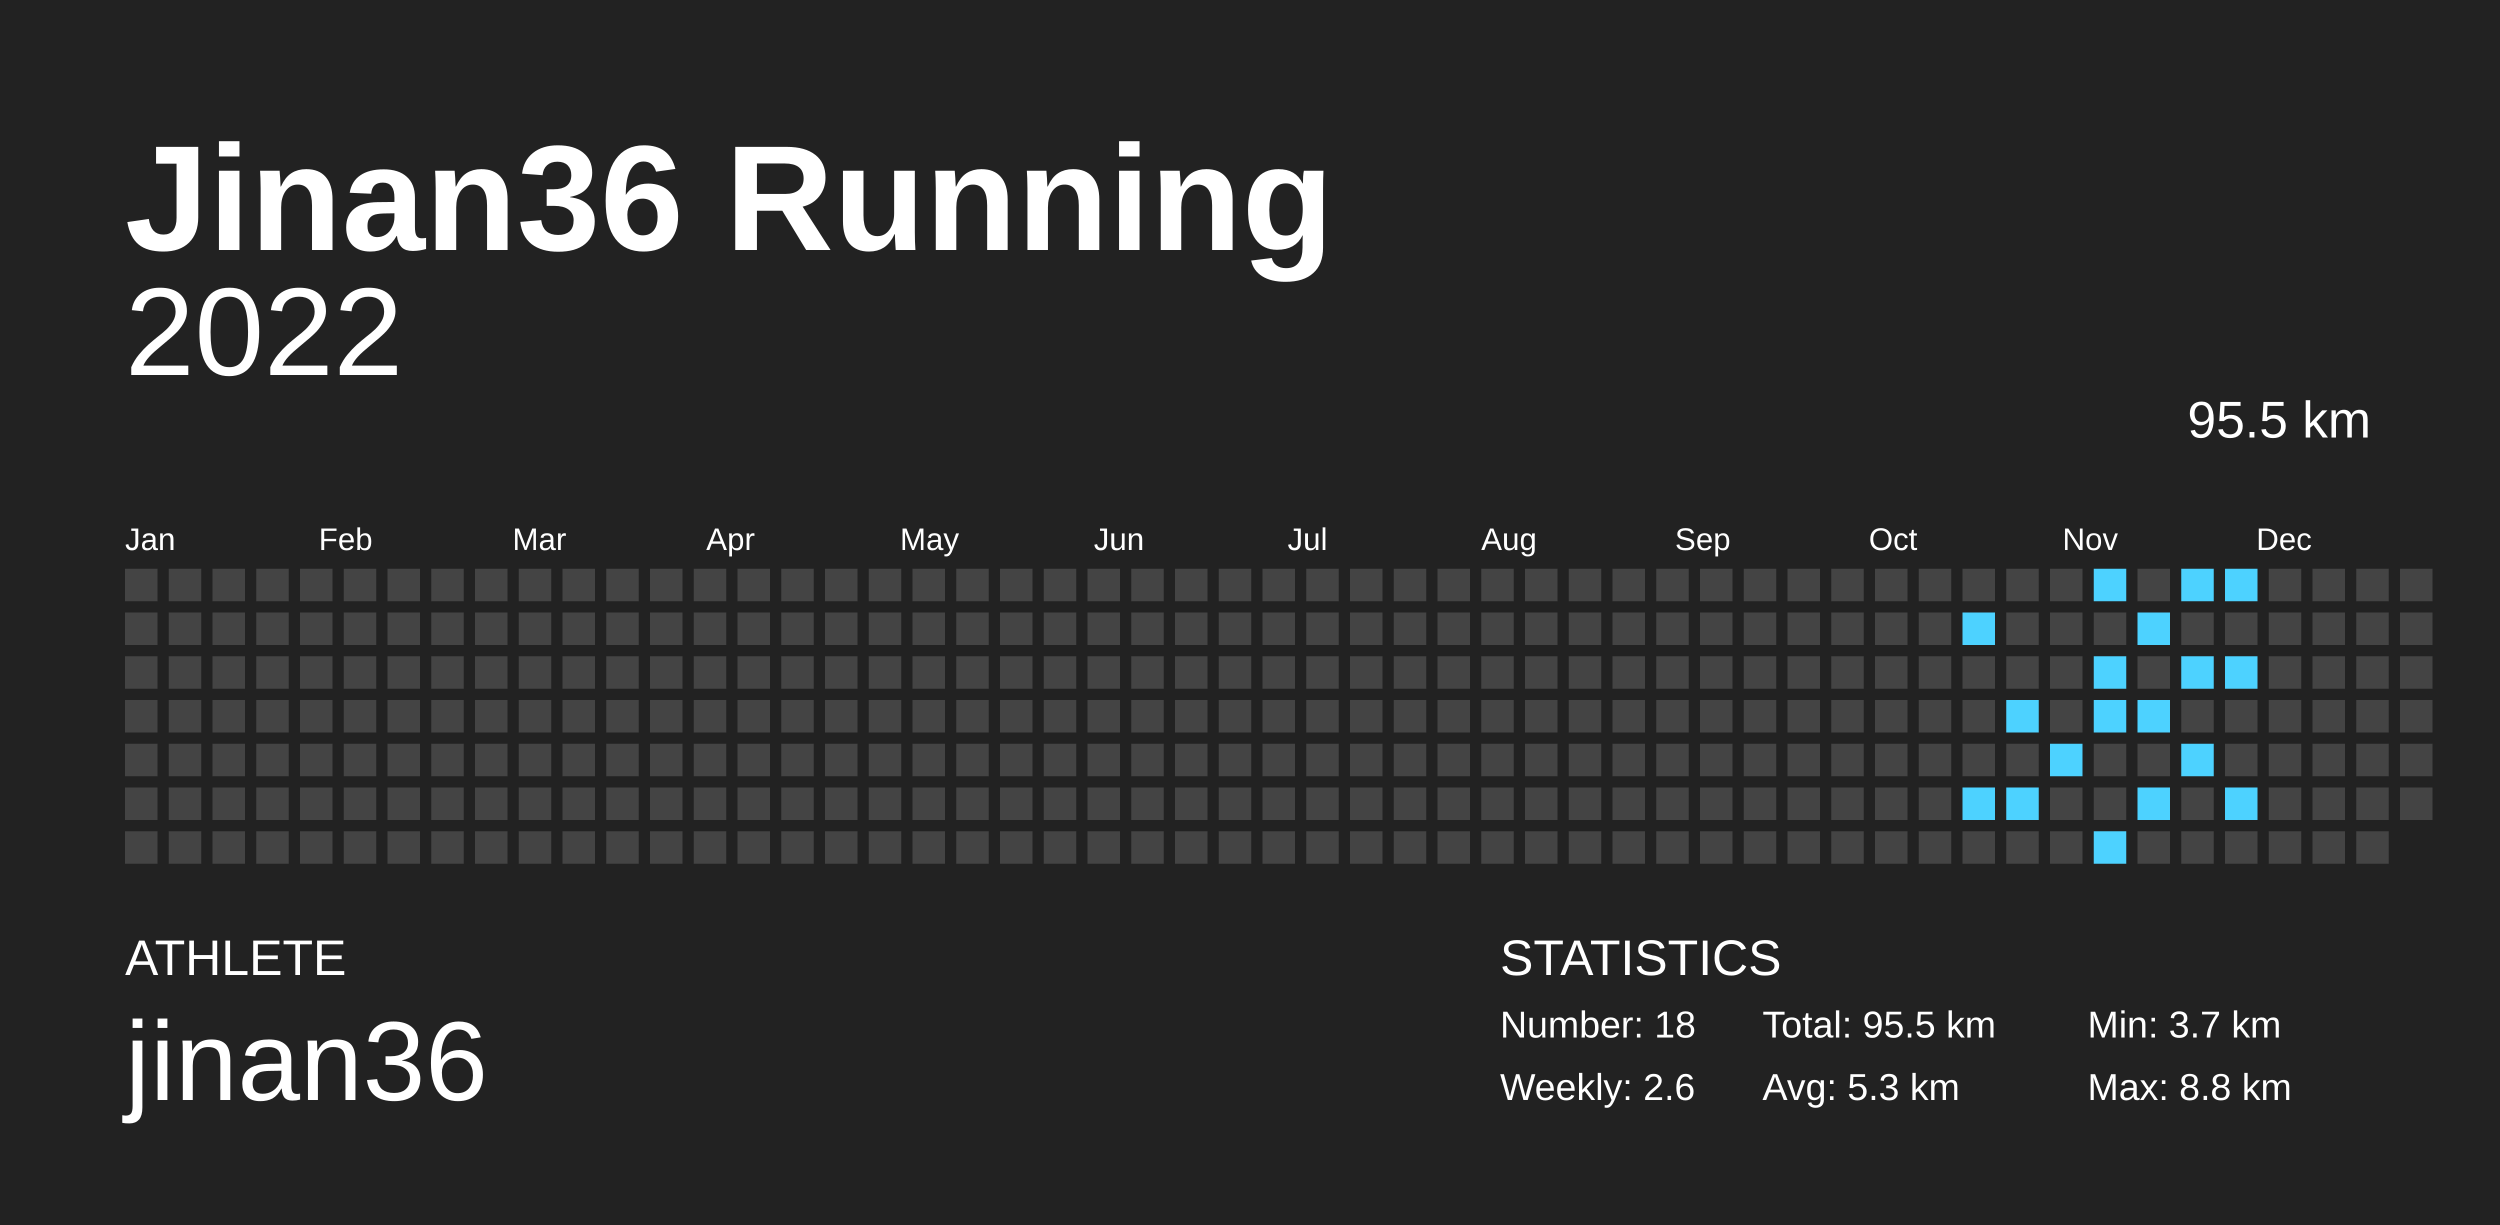
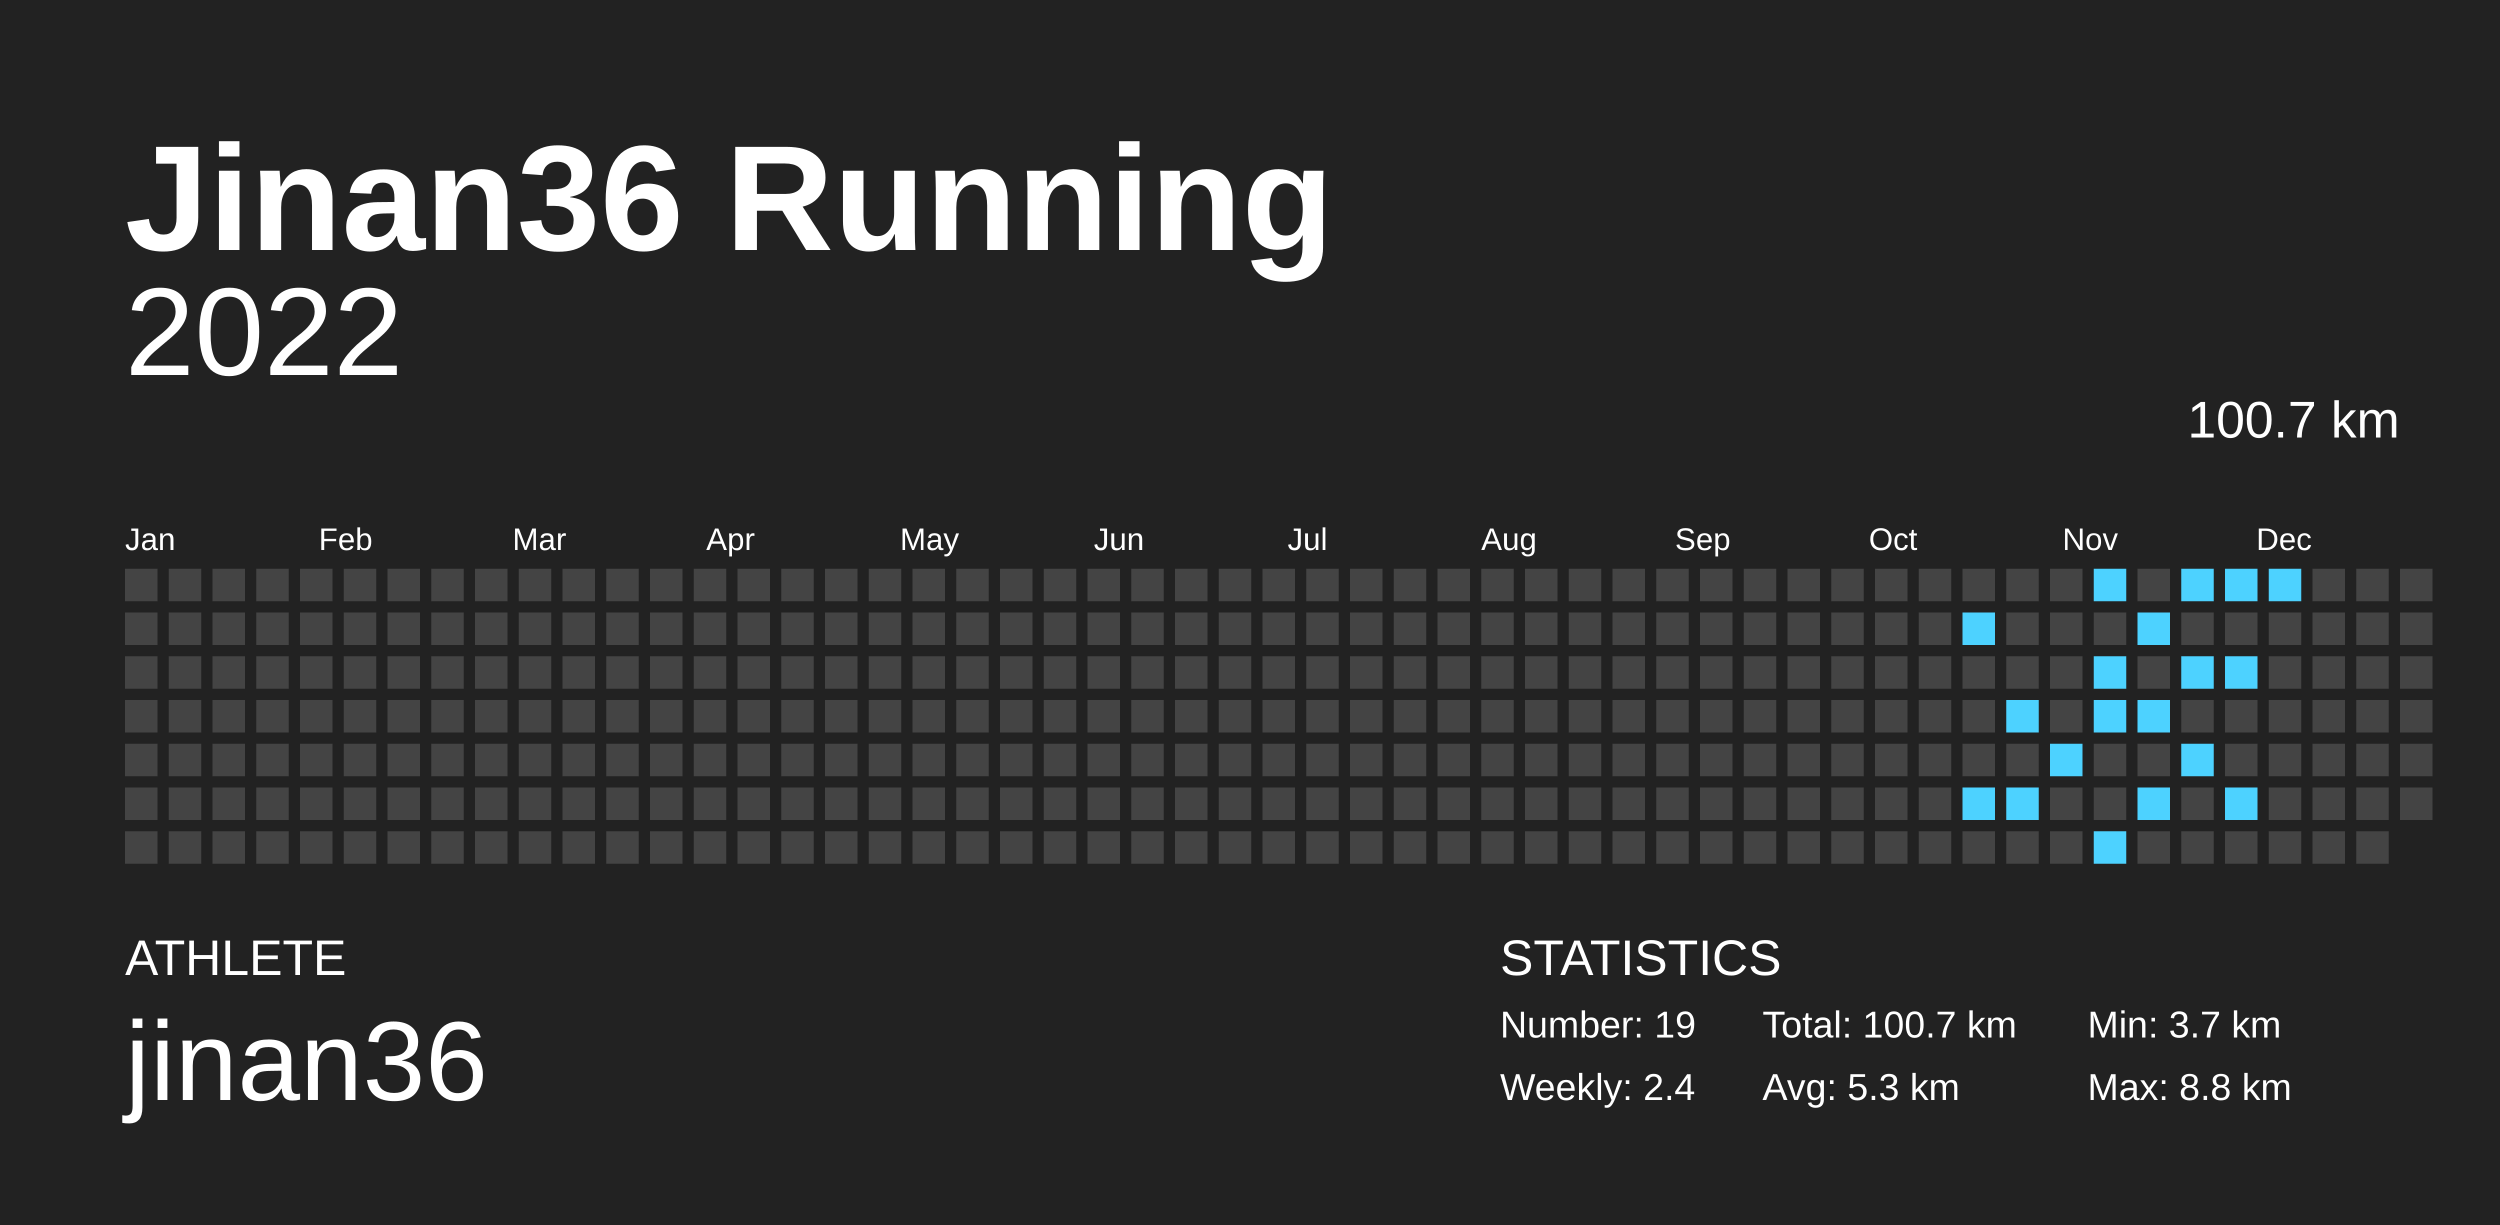
<svg xmlns="http://www.w3.org/2000/svg" baseProfile="full" height="98mm" version="1.1" viewBox="0,0,200,98" width="200mm">
  <defs />
  <rect fill="#222222" height="98" width="200" x="0" y="0" />
  <text fill="#FFFFFF" style="font-size:12px; font-family:Arial; font-weight:bold;" x="10" y="20">Jinan36 Running</text>
  <text fill="#FFFFFF" style="font-size:4px; font-family:Arial" x="10" y="78">ATHLETE</text>
  <text fill="#FFFFFF" style="font-size:9px; font-family:Arial" x="10" y="88">jinan36</text>
  <text fill="#FFFFFF" style="font-size:4px; font-family:Arial" x="120" y="78">STATISTICS</text>
-   <text fill="#FFFFFF" style="font-size:3px; font-family:Arial" x="120" y="83">Number: 18</text>
-   <text fill="#FFFFFF" style="font-size:3px; font-family:Arial" x="120" y="88">Weekly: 2.6</text>
-   <text fill="#FFFFFF" style="font-size:3px; font-family:Arial" x="141" y="83">Total: 95.5 km</text>
+   <text fill="#FFFFFF" style="font-size:3px; font-family:Arial" x="120" y="83">Number: 19</text>
+   <text fill="#FFFFFF" style="font-size:3px; font-family:Arial" x="120" y="88">Weekly: 2.4</text>
+   <text fill="#FFFFFF" style="font-size:3px; font-family:Arial" x="141" y="83">Total: 100.7 km</text>
  <text fill="#FFFFFF" style="font-size:3px; font-family:Arial" x="141" y="88">Avg: 5.3 km</text>
  <text fill="#FFFFFF" style="font-size:3px; font-family:Arial" x="167" y="83">Min: 3.7 km</text>
  <text fill="#FFFFFF" style="font-size:3px; font-family:Arial" x="167" y="88">Max: 8.8 km</text>
  <text alignment-baseline="hanging" fill="#FFFFFF" style="font-size:10.0px; font-family:Arial;" x="10" y="30">2022</text>
-   <text alignment-baseline="hanging" fill="#FFFFFF" style="font-size:4.125px; font-family:Arial;" x="175" y="35">95.5 km</text>
+   <text alignment-baseline="hanging" fill="#FFFFFF" style="font-size:4.125px; font-family:Arial;" x="175" y="35">100.7 km</text>
  <text fill="#FFFFFF" style="font-size:2.5px; font-family:Arial" x="10.0" y="44">Jan</text>
  <text fill="#FFFFFF" style="font-size:2.5px; font-family:Arial" x="25.5" y="44">Feb</text>
  <text fill="#FFFFFF" style="font-size:2.5px; font-family:Arial" x="41.0" y="44">Mar</text>
  <text fill="#FFFFFF" style="font-size:2.5px; font-family:Arial" x="56.5" y="44">Apr</text>
  <text fill="#FFFFFF" style="font-size:2.5px; font-family:Arial" x="72.0" y="44">May</text>
  <text fill="#FFFFFF" style="font-size:2.5px; font-family:Arial" x="87.5" y="44">Jun</text>
  <text fill="#FFFFFF" style="font-size:2.5px; font-family:Arial" x="103.0" y="44">Jul</text>
  <text fill="#FFFFFF" style="font-size:2.5px; font-family:Arial" x="118.5" y="44">Aug</text>
  <text fill="#FFFFFF" style="font-size:2.5px; font-family:Arial" x="134.0" y="44">Sep</text>
  <text fill="#FFFFFF" style="font-size:2.5px; font-family:Arial" x="149.5" y="44">Oct</text>
  <text fill="#FFFFFF" style="font-size:2.5px; font-family:Arial" x="165.0" y="44">Nov</text>
  <text fill="#FFFFFF" style="font-size:2.5px; font-family:Arial" x="180.5" y="44">Dec</text>
  <rect fill="#444444" height="2.6" width="2.6" x="10.0" y="45.5" />
  <rect fill="#444444" height="2.6" width="2.6" x="10.0" y="49.0" />
  <rect fill="#444444" height="2.6" width="2.6" x="10.0" y="52.5" />
  <rect fill="#444444" height="2.6" width="2.6" x="10.0" y="56.0" />
  <rect fill="#444444" height="2.6" width="2.6" x="10.0" y="59.5" />
  <rect fill="#444444" height="2.6" width="2.6" x="10.0" y="63.0" />
  <rect fill="#444444" height="2.6" width="2.6" x="10.0" y="66.5" />
  <rect fill="#444444" height="2.6" width="2.6" x="13.5" y="45.5" />
  <rect fill="#444444" height="2.6" width="2.6" x="13.5" y="49.0" />
  <rect fill="#444444" height="2.6" width="2.6" x="13.5" y="52.5" />
  <rect fill="#444444" height="2.6" width="2.6" x="13.5" y="56.0" />
  <rect fill="#444444" height="2.6" width="2.6" x="13.5" y="59.5" />
  <rect fill="#444444" height="2.6" width="2.6" x="13.5" y="63.0" />
  <rect fill="#444444" height="2.6" width="2.6" x="13.5" y="66.5" />
  <rect fill="#444444" height="2.6" width="2.6" x="17.0" y="45.5" />
  <rect fill="#444444" height="2.6" width="2.6" x="17.0" y="49.0" />
  <rect fill="#444444" height="2.6" width="2.6" x="17.0" y="52.5" />
  <rect fill="#444444" height="2.6" width="2.6" x="17.0" y="56.0" />
  <rect fill="#444444" height="2.6" width="2.6" x="17.0" y="59.5" />
  <rect fill="#444444" height="2.6" width="2.6" x="17.0" y="63.0" />
  <rect fill="#444444" height="2.6" width="2.6" x="17.0" y="66.5" />
  <rect fill="#444444" height="2.6" width="2.6" x="20.5" y="45.5" />
  <rect fill="#444444" height="2.6" width="2.6" x="20.5" y="49.0" />
  <rect fill="#444444" height="2.6" width="2.6" x="20.5" y="52.5" />
  <rect fill="#444444" height="2.6" width="2.6" x="20.5" y="56.0" />
  <rect fill="#444444" height="2.6" width="2.6" x="20.5" y="59.5" />
  <rect fill="#444444" height="2.6" width="2.6" x="20.5" y="63.0" />
  <rect fill="#444444" height="2.6" width="2.6" x="20.5" y="66.5" />
  <rect fill="#444444" height="2.6" width="2.6" x="24.0" y="45.5" />
  <rect fill="#444444" height="2.6" width="2.6" x="24.0" y="49.0" />
  <rect fill="#444444" height="2.6" width="2.6" x="24.0" y="52.5" />
  <rect fill="#444444" height="2.6" width="2.6" x="24.0" y="56.0" />
  <rect fill="#444444" height="2.6" width="2.6" x="24.0" y="59.5" />
  <rect fill="#444444" height="2.6" width="2.6" x="24.0" y="63.0" />
  <rect fill="#444444" height="2.6" width="2.6" x="24.0" y="66.5" />
  <rect fill="#444444" height="2.6" width="2.6" x="27.5" y="45.5" />
  <rect fill="#444444" height="2.6" width="2.6" x="27.5" y="49.0" />
  <rect fill="#444444" height="2.6" width="2.6" x="27.5" y="52.5" />
  <rect fill="#444444" height="2.6" width="2.6" x="27.5" y="56.0" />
  <rect fill="#444444" height="2.6" width="2.6" x="27.5" y="59.5" />
  <rect fill="#444444" height="2.6" width="2.6" x="27.5" y="63.0" />
  <rect fill="#444444" height="2.6" width="2.6" x="27.5" y="66.5" />
  <rect fill="#444444" height="2.6" width="2.6" x="31.0" y="45.5" />
  <rect fill="#444444" height="2.6" width="2.6" x="31.0" y="49.0" />
  <rect fill="#444444" height="2.6" width="2.6" x="31.0" y="52.5" />
  <rect fill="#444444" height="2.6" width="2.6" x="31.0" y="56.0" />
  <rect fill="#444444" height="2.6" width="2.6" x="31.0" y="59.5" />
  <rect fill="#444444" height="2.6" width="2.6" x="31.0" y="63.0" />
  <rect fill="#444444" height="2.6" width="2.6" x="31.0" y="66.5" />
  <rect fill="#444444" height="2.6" width="2.6" x="34.5" y="45.5" />
  <rect fill="#444444" height="2.6" width="2.6" x="34.5" y="49.0" />
  <rect fill="#444444" height="2.6" width="2.6" x="34.5" y="52.5" />
  <rect fill="#444444" height="2.6" width="2.6" x="34.5" y="56.0" />
  <rect fill="#444444" height="2.6" width="2.6" x="34.5" y="59.5" />
  <rect fill="#444444" height="2.6" width="2.6" x="34.5" y="63.0" />
  <rect fill="#444444" height="2.6" width="2.6" x="34.5" y="66.5" />
  <rect fill="#444444" height="2.6" width="2.6" x="38.0" y="45.5" />
  <rect fill="#444444" height="2.6" width="2.6" x="38.0" y="49.0" />
  <rect fill="#444444" height="2.6" width="2.6" x="38.0" y="52.5" />
  <rect fill="#444444" height="2.6" width="2.6" x="38.0" y="56.0" />
  <rect fill="#444444" height="2.6" width="2.6" x="38.0" y="59.5" />
  <rect fill="#444444" height="2.6" width="2.6" x="38.0" y="63.0" />
  <rect fill="#444444" height="2.6" width="2.6" x="38.0" y="66.5" />
  <rect fill="#444444" height="2.6" width="2.6" x="41.5" y="45.5" />
  <rect fill="#444444" height="2.6" width="2.6" x="41.5" y="49.0" />
  <rect fill="#444444" height="2.6" width="2.6" x="41.5" y="52.5" />
  <rect fill="#444444" height="2.6" width="2.6" x="41.5" y="56.0" />
  <rect fill="#444444" height="2.6" width="2.6" x="41.5" y="59.5" />
  <rect fill="#444444" height="2.6" width="2.6" x="41.5" y="63.0" />
  <rect fill="#444444" height="2.6" width="2.6" x="41.5" y="66.5" />
  <rect fill="#444444" height="2.6" width="2.6" x="45.0" y="45.5" />
  <rect fill="#444444" height="2.6" width="2.6" x="45.0" y="49.0" />
  <rect fill="#444444" height="2.6" width="2.6" x="45.0" y="52.5" />
  <rect fill="#444444" height="2.6" width="2.6" x="45.0" y="56.0" />
  <rect fill="#444444" height="2.6" width="2.6" x="45.0" y="59.5" />
  <rect fill="#444444" height="2.6" width="2.6" x="45.0" y="63.0" />
  <rect fill="#444444" height="2.6" width="2.6" x="45.0" y="66.5" />
  <rect fill="#444444" height="2.6" width="2.6" x="48.5" y="45.5" />
  <rect fill="#444444" height="2.6" width="2.6" x="48.5" y="49.0" />
  <rect fill="#444444" height="2.6" width="2.6" x="48.5" y="52.5" />
  <rect fill="#444444" height="2.6" width="2.6" x="48.5" y="56.0" />
  <rect fill="#444444" height="2.6" width="2.6" x="48.5" y="59.5" />
  <rect fill="#444444" height="2.6" width="2.6" x="48.5" y="63.0" />
  <rect fill="#444444" height="2.6" width="2.6" x="48.5" y="66.5" />
  <rect fill="#444444" height="2.6" width="2.6" x="52.0" y="45.5" />
  <rect fill="#444444" height="2.6" width="2.6" x="52.0" y="49.0" />
  <rect fill="#444444" height="2.6" width="2.6" x="52.0" y="52.5" />
  <rect fill="#444444" height="2.6" width="2.6" x="52.0" y="56.0" />
  <rect fill="#444444" height="2.6" width="2.6" x="52.0" y="59.5" />
  <rect fill="#444444" height="2.6" width="2.6" x="52.0" y="63.0" />
  <rect fill="#444444" height="2.6" width="2.6" x="52.0" y="66.5" />
  <rect fill="#444444" height="2.6" width="2.6" x="55.5" y="45.5" />
  <rect fill="#444444" height="2.6" width="2.6" x="55.5" y="49.0" />
  <rect fill="#444444" height="2.6" width="2.6" x="55.5" y="52.5" />
  <rect fill="#444444" height="2.6" width="2.6" x="55.5" y="56.0" />
  <rect fill="#444444" height="2.6" width="2.6" x="55.5" y="59.5" />
  <rect fill="#444444" height="2.6" width="2.6" x="55.5" y="63.0" />
  <rect fill="#444444" height="2.6" width="2.6" x="55.5" y="66.5" />
  <rect fill="#444444" height="2.6" width="2.6" x="59.0" y="45.5" />
  <rect fill="#444444" height="2.6" width="2.6" x="59.0" y="49.0" />
  <rect fill="#444444" height="2.6" width="2.6" x="59.0" y="52.5" />
  <rect fill="#444444" height="2.6" width="2.6" x="59.0" y="56.0" />
  <rect fill="#444444" height="2.6" width="2.6" x="59.0" y="59.5" />
  <rect fill="#444444" height="2.6" width="2.6" x="59.0" y="63.0" />
  <rect fill="#444444" height="2.6" width="2.6" x="59.0" y="66.5" />
  <rect fill="#444444" height="2.6" width="2.6" x="62.5" y="45.5" />
  <rect fill="#444444" height="2.6" width="2.6" x="62.5" y="49.0" />
  <rect fill="#444444" height="2.6" width="2.6" x="62.5" y="52.5" />
  <rect fill="#444444" height="2.6" width="2.6" x="62.5" y="56.0" />
  <rect fill="#444444" height="2.6" width="2.6" x="62.5" y="59.5" />
  <rect fill="#444444" height="2.6" width="2.6" x="62.5" y="63.0" />
  <rect fill="#444444" height="2.6" width="2.6" x="62.5" y="66.5" />
  <rect fill="#444444" height="2.6" width="2.6" x="66.0" y="45.5" />
  <rect fill="#444444" height="2.6" width="2.6" x="66.0" y="49.0" />
  <rect fill="#444444" height="2.6" width="2.6" x="66.0" y="52.5" />
  <rect fill="#444444" height="2.6" width="2.6" x="66.0" y="56.0" />
  <rect fill="#444444" height="2.6" width="2.6" x="66.0" y="59.5" />
  <rect fill="#444444" height="2.6" width="2.6" x="66.0" y="63.0" />
  <rect fill="#444444" height="2.6" width="2.6" x="66.0" y="66.5" />
  <rect fill="#444444" height="2.6" width="2.6" x="69.5" y="45.5" />
  <rect fill="#444444" height="2.6" width="2.6" x="69.5" y="49.0" />
  <rect fill="#444444" height="2.6" width="2.6" x="69.5" y="52.5" />
  <rect fill="#444444" height="2.6" width="2.6" x="69.5" y="56.0" />
  <rect fill="#444444" height="2.6" width="2.6" x="69.5" y="59.5" />
  <rect fill="#444444" height="2.6" width="2.6" x="69.5" y="63.0" />
  <rect fill="#444444" height="2.6" width="2.6" x="69.5" y="66.5" />
  <rect fill="#444444" height="2.6" width="2.6" x="73.0" y="45.5" />
  <rect fill="#444444" height="2.6" width="2.6" x="73.0" y="49.0" />
  <rect fill="#444444" height="2.6" width="2.6" x="73.0" y="52.5" />
  <rect fill="#444444" height="2.6" width="2.6" x="73.0" y="56.0" />
  <rect fill="#444444" height="2.6" width="2.6" x="73.0" y="59.5" />
  <rect fill="#444444" height="2.6" width="2.6" x="73.0" y="63.0" />
  <rect fill="#444444" height="2.6" width="2.6" x="73.0" y="66.5" />
  <rect fill="#444444" height="2.6" width="2.6" x="76.5" y="45.5" />
  <rect fill="#444444" height="2.6" width="2.6" x="76.5" y="49.0" />
  <rect fill="#444444" height="2.6" width="2.6" x="76.5" y="52.5" />
  <rect fill="#444444" height="2.6" width="2.6" x="76.5" y="56.0" />
  <rect fill="#444444" height="2.6" width="2.6" x="76.5" y="59.5" />
  <rect fill="#444444" height="2.6" width="2.6" x="76.5" y="63.0" />
  <rect fill="#444444" height="2.6" width="2.6" x="76.5" y="66.5" />
  <rect fill="#444444" height="2.6" width="2.6" x="80.0" y="45.5" />
  <rect fill="#444444" height="2.6" width="2.6" x="80.0" y="49.0" />
  <rect fill="#444444" height="2.6" width="2.6" x="80.0" y="52.5" />
  <rect fill="#444444" height="2.6" width="2.6" x="80.0" y="56.0" />
  <rect fill="#444444" height="2.6" width="2.6" x="80.0" y="59.5" />
  <rect fill="#444444" height="2.6" width="2.6" x="80.0" y="63.0" />
  <rect fill="#444444" height="2.6" width="2.6" x="80.0" y="66.5" />
  <rect fill="#444444" height="2.6" width="2.6" x="83.5" y="45.5" />
  <rect fill="#444444" height="2.6" width="2.6" x="83.5" y="49.0" />
  <rect fill="#444444" height="2.6" width="2.6" x="83.5" y="52.5" />
  <rect fill="#444444" height="2.6" width="2.6" x="83.5" y="56.0" />
  <rect fill="#444444" height="2.6" width="2.6" x="83.5" y="59.5" />
  <rect fill="#444444" height="2.6" width="2.6" x="83.5" y="63.0" />
  <rect fill="#444444" height="2.6" width="2.6" x="83.5" y="66.5" />
  <rect fill="#444444" height="2.6" width="2.6" x="87.0" y="45.5" />
  <rect fill="#444444" height="2.6" width="2.6" x="87.0" y="49.0" />
  <rect fill="#444444" height="2.6" width="2.6" x="87.0" y="52.5" />
  <rect fill="#444444" height="2.6" width="2.6" x="87.0" y="56.0" />
  <rect fill="#444444" height="2.6" width="2.6" x="87.0" y="59.5" />
  <rect fill="#444444" height="2.6" width="2.6" x="87.0" y="63.0" />
  <rect fill="#444444" height="2.6" width="2.6" x="87.0" y="66.5" />
  <rect fill="#444444" height="2.6" width="2.6" x="90.5" y="45.5" />
  <rect fill="#444444" height="2.6" width="2.6" x="90.5" y="49.0" />
  <rect fill="#444444" height="2.6" width="2.6" x="90.5" y="52.5" />
  <rect fill="#444444" height="2.6" width="2.6" x="90.5" y="56.0" />
  <rect fill="#444444" height="2.6" width="2.6" x="90.5" y="59.5" />
  <rect fill="#444444" height="2.6" width="2.6" x="90.5" y="63.0" />
  <rect fill="#444444" height="2.6" width="2.6" x="90.5" y="66.5" />
  <rect fill="#444444" height="2.6" width="2.6" x="94.0" y="45.5" />
  <rect fill="#444444" height="2.6" width="2.6" x="94.0" y="49.0" />
  <rect fill="#444444" height="2.6" width="2.6" x="94.0" y="52.5" />
  <rect fill="#444444" height="2.6" width="2.6" x="94.0" y="56.0" />
  <rect fill="#444444" height="2.6" width="2.6" x="94.0" y="59.5" />
  <rect fill="#444444" height="2.6" width="2.6" x="94.0" y="63.0" />
  <rect fill="#444444" height="2.6" width="2.6" x="94.0" y="66.5" />
  <rect fill="#444444" height="2.6" width="2.6" x="97.5" y="45.5" />
  <rect fill="#444444" height="2.6" width="2.6" x="97.5" y="49.0" />
  <rect fill="#444444" height="2.6" width="2.6" x="97.5" y="52.5" />
  <rect fill="#444444" height="2.6" width="2.6" x="97.5" y="56.0" />
  <rect fill="#444444" height="2.6" width="2.6" x="97.5" y="59.5" />
  <rect fill="#444444" height="2.6" width="2.6" x="97.5" y="63.0" />
  <rect fill="#444444" height="2.6" width="2.6" x="97.5" y="66.5" />
  <rect fill="#444444" height="2.6" width="2.6" x="101.0" y="45.5" />
  <rect fill="#444444" height="2.6" width="2.6" x="101.0" y="49.0" />
  <rect fill="#444444" height="2.6" width="2.6" x="101.0" y="52.5" />
  <rect fill="#444444" height="2.6" width="2.6" x="101.0" y="56.0" />
  <rect fill="#444444" height="2.6" width="2.6" x="101.0" y="59.5" />
  <rect fill="#444444" height="2.6" width="2.6" x="101.0" y="63.0" />
  <rect fill="#444444" height="2.6" width="2.6" x="101.0" y="66.5" />
  <rect fill="#444444" height="2.6" width="2.6" x="104.5" y="45.5" />
  <rect fill="#444444" height="2.6" width="2.6" x="104.5" y="49.0" />
  <rect fill="#444444" height="2.6" width="2.6" x="104.5" y="52.5" />
  <rect fill="#444444" height="2.6" width="2.6" x="104.5" y="56.0" />
  <rect fill="#444444" height="2.6" width="2.6" x="104.5" y="59.5" />
  <rect fill="#444444" height="2.6" width="2.6" x="104.5" y="63.0" />
  <rect fill="#444444" height="2.6" width="2.6" x="104.5" y="66.5" />
  <rect fill="#444444" height="2.6" width="2.6" x="108.0" y="45.5" />
  <rect fill="#444444" height="2.6" width="2.6" x="108.0" y="49.0" />
  <rect fill="#444444" height="2.6" width="2.6" x="108.0" y="52.5" />
  <rect fill="#444444" height="2.6" width="2.6" x="108.0" y="56.0" />
  <rect fill="#444444" height="2.6" width="2.6" x="108.0" y="59.5" />
  <rect fill="#444444" height="2.6" width="2.6" x="108.0" y="63.0" />
  <rect fill="#444444" height="2.6" width="2.6" x="108.0" y="66.5" />
  <rect fill="#444444" height="2.6" width="2.6" x="111.5" y="45.5" />
  <rect fill="#444444" height="2.6" width="2.6" x="111.5" y="49.0" />
  <rect fill="#444444" height="2.6" width="2.6" x="111.5" y="52.5" />
  <rect fill="#444444" height="2.6" width="2.6" x="111.5" y="56.0" />
  <rect fill="#444444" height="2.6" width="2.6" x="111.5" y="59.5" />
  <rect fill="#444444" height="2.6" width="2.6" x="111.5" y="63.0" />
  <rect fill="#444444" height="2.6" width="2.6" x="111.5" y="66.5" />
  <rect fill="#444444" height="2.6" width="2.6" x="115.0" y="45.5" />
  <rect fill="#444444" height="2.6" width="2.6" x="115.0" y="49.0" />
  <rect fill="#444444" height="2.6" width="2.6" x="115.0" y="52.5" />
  <rect fill="#444444" height="2.6" width="2.6" x="115.0" y="56.0" />
  <rect fill="#444444" height="2.6" width="2.6" x="115.0" y="59.5" />
  <rect fill="#444444" height="2.6" width="2.6" x="115.0" y="63.0" />
  <rect fill="#444444" height="2.6" width="2.6" x="115.0" y="66.5" />
  <rect fill="#444444" height="2.6" width="2.6" x="118.5" y="45.5" />
  <rect fill="#444444" height="2.6" width="2.6" x="118.5" y="49.0" />
  <rect fill="#444444" height="2.6" width="2.6" x="118.5" y="52.5" />
  <rect fill="#444444" height="2.6" width="2.6" x="118.5" y="56.0" />
  <rect fill="#444444" height="2.6" width="2.6" x="118.5" y="59.5" />
  <rect fill="#444444" height="2.6" width="2.6" x="118.5" y="63.0" />
  <rect fill="#444444" height="2.6" width="2.6" x="118.5" y="66.5" />
  <rect fill="#444444" height="2.6" width="2.6" x="122.0" y="45.5" />
  <rect fill="#444444" height="2.6" width="2.6" x="122.0" y="49.0" />
  <rect fill="#444444" height="2.6" width="2.6" x="122.0" y="52.5" />
  <rect fill="#444444" height="2.6" width="2.6" x="122.0" y="56.0" />
  <rect fill="#444444" height="2.6" width="2.6" x="122.0" y="59.5" />
  <rect fill="#444444" height="2.6" width="2.6" x="122.0" y="63.0" />
  <rect fill="#444444" height="2.6" width="2.6" x="122.0" y="66.5" />
  <rect fill="#444444" height="2.6" width="2.6" x="125.5" y="45.5" />
  <rect fill="#444444" height="2.6" width="2.6" x="125.5" y="49.0" />
  <rect fill="#444444" height="2.6" width="2.6" x="125.5" y="52.5" />
  <rect fill="#444444" height="2.6" width="2.6" x="125.5" y="56.0" />
  <rect fill="#444444" height="2.6" width="2.6" x="125.5" y="59.5" />
  <rect fill="#444444" height="2.6" width="2.6" x="125.5" y="63.0" />
  <rect fill="#444444" height="2.6" width="2.6" x="125.5" y="66.5" />
  <rect fill="#444444" height="2.6" width="2.6" x="129.0" y="45.5" />
  <rect fill="#444444" height="2.6" width="2.6" x="129.0" y="49.0" />
  <rect fill="#444444" height="2.6" width="2.6" x="129.0" y="52.5" />
  <rect fill="#444444" height="2.6" width="2.6" x="129.0" y="56.0" />
  <rect fill="#444444" height="2.6" width="2.6" x="129.0" y="59.5" />
  <rect fill="#444444" height="2.6" width="2.6" x="129.0" y="63.0" />
  <rect fill="#444444" height="2.6" width="2.6" x="129.0" y="66.5" />
  <rect fill="#444444" height="2.6" width="2.6" x="132.5" y="45.5" />
  <rect fill="#444444" height="2.6" width="2.6" x="132.5" y="49.0" />
  <rect fill="#444444" height="2.6" width="2.6" x="132.5" y="52.5" />
  <rect fill="#444444" height="2.6" width="2.6" x="132.5" y="56.0" />
  <rect fill="#444444" height="2.6" width="2.6" x="132.5" y="59.5" />
  <rect fill="#444444" height="2.6" width="2.6" x="132.5" y="63.0" />
  <rect fill="#444444" height="2.6" width="2.6" x="132.5" y="66.5" />
  <rect fill="#444444" height="2.6" width="2.6" x="136.0" y="45.5" />
  <rect fill="#444444" height="2.6" width="2.6" x="136.0" y="49.0" />
  <rect fill="#444444" height="2.6" width="2.6" x="136.0" y="52.5" />
  <rect fill="#444444" height="2.6" width="2.6" x="136.0" y="56.0" />
  <rect fill="#444444" height="2.6" width="2.6" x="136.0" y="59.5" />
  <rect fill="#444444" height="2.6" width="2.6" x="136.0" y="63.0" />
  <rect fill="#444444" height="2.6" width="2.6" x="136.0" y="66.5" />
  <rect fill="#444444" height="2.6" width="2.6" x="139.5" y="45.5" />
  <rect fill="#444444" height="2.6" width="2.6" x="139.5" y="49.0" />
  <rect fill="#444444" height="2.6" width="2.6" x="139.5" y="52.5" />
  <rect fill="#444444" height="2.6" width="2.6" x="139.5" y="56.0" />
  <rect fill="#444444" height="2.6" width="2.6" x="139.5" y="59.5" />
  <rect fill="#444444" height="2.6" width="2.6" x="139.5" y="63.0" />
  <rect fill="#444444" height="2.6" width="2.6" x="139.5" y="66.5" />
  <rect fill="#444444" height="2.6" width="2.6" x="143.0" y="45.5" />
  <rect fill="#444444" height="2.6" width="2.6" x="143.0" y="49.0" />
  <rect fill="#444444" height="2.6" width="2.6" x="143.0" y="52.5" />
  <rect fill="#444444" height="2.6" width="2.6" x="143.0" y="56.0" />
  <rect fill="#444444" height="2.6" width="2.6" x="143.0" y="59.5" />
  <rect fill="#444444" height="2.6" width="2.6" x="143.0" y="63.0" />
  <rect fill="#444444" height="2.6" width="2.6" x="143.0" y="66.5" />
  <rect fill="#444444" height="2.6" width="2.6" x="146.5" y="45.5" />
  <rect fill="#444444" height="2.6" width="2.6" x="146.5" y="49.0" />
  <rect fill="#444444" height="2.6" width="2.6" x="146.5" y="52.5" />
  <rect fill="#444444" height="2.6" width="2.6" x="146.5" y="56.0" />
  <rect fill="#444444" height="2.6" width="2.6" x="146.5" y="59.5" />
  <rect fill="#444444" height="2.6" width="2.6" x="146.5" y="63.0" />
  <rect fill="#444444" height="2.6" width="2.6" x="146.5" y="66.5" />
  <rect fill="#444444" height="2.6" width="2.6" x="150.0" y="45.5" />
  <rect fill="#444444" height="2.6" width="2.6" x="150.0" y="49.0" />
  <rect fill="#444444" height="2.6" width="2.6" x="150.0" y="52.5" />
  <rect fill="#444444" height="2.6" width="2.6" x="150.0" y="56.0" />
  <rect fill="#444444" height="2.6" width="2.6" x="150.0" y="59.5" />
  <rect fill="#444444" height="2.6" width="2.6" x="150.0" y="63.0" />
  <rect fill="#444444" height="2.6" width="2.6" x="150.0" y="66.5" />
  <rect fill="#444444" height="2.6" width="2.6" x="153.5" y="45.5" />
  <rect fill="#444444" height="2.6" width="2.6" x="153.5" y="49.0" />
  <rect fill="#444444" height="2.6" width="2.6" x="153.5" y="52.5" />
  <rect fill="#444444" height="2.6" width="2.6" x="153.5" y="56.0" />
  <rect fill="#444444" height="2.6" width="2.6" x="153.5" y="59.5" />
  <rect fill="#444444" height="2.6" width="2.6" x="153.5" y="63.0" />
  <rect fill="#444444" height="2.6" width="2.6" x="153.5" y="66.5" />
  <rect fill="#444444" height="2.6" width="2.6" x="157.0" y="45.5" />
  <rect fill="#4dd2ff" height="2.6" width="2.6" x="157.0" y="49.0" />
  <rect fill="#444444" height="2.6" width="2.6" x="157.0" y="52.5" />
  <rect fill="#444444" height="2.6" width="2.6" x="157.0" y="56.0" />
  <rect fill="#444444" height="2.6" width="2.6" x="157.0" y="59.5" />
  <rect fill="#4dd2ff" height="2.6" width="2.6" x="157.0" y="63.0" />
  <rect fill="#444444" height="2.6" width="2.6" x="157.0" y="66.5" />
  <rect fill="#444444" height="2.6" width="2.6" x="160.5" y="45.5" />
  <rect fill="#444444" height="2.6" width="2.6" x="160.5" y="49.0" />
  <rect fill="#444444" height="2.6" width="2.6" x="160.5" y="52.5" />
  <rect fill="#4dd2ff" height="2.6" width="2.6" x="160.5" y="56.0" />
  <rect fill="#444444" height="2.6" width="2.6" x="160.5" y="59.5" />
  <rect fill="#4dd2ff" height="2.6" width="2.6" x="160.5" y="63.0" />
  <rect fill="#444444" height="2.6" width="2.6" x="160.5" y="66.5" />
  <rect fill="#444444" height="2.6" width="2.6" x="164.0" y="45.5" />
  <rect fill="#444444" height="2.6" width="2.6" x="164.0" y="49.0" />
  <rect fill="#444444" height="2.6" width="2.6" x="164.0" y="52.5" />
  <rect fill="#444444" height="2.6" width="2.6" x="164.0" y="56.0" />
  <rect fill="#4dd2ff" height="2.6" width="2.6" x="164.0" y="59.5" />
  <rect fill="#444444" height="2.6" width="2.6" x="164.0" y="63.0" />
  <rect fill="#444444" height="2.6" width="2.6" x="164.0" y="66.5" />
  <rect fill="#4dd2ff" height="2.6" width="2.6" x="167.5" y="45.5" />
  <rect fill="#444444" height="2.6" width="2.6" x="167.5" y="49.0" />
  <rect fill="#4dd2ff" height="2.6" width="2.6" x="167.5" y="52.5" />
  <rect fill="#4dd2ff" height="2.6" width="2.6" x="167.5" y="56.0" />
  <rect fill="#444444" height="2.6" width="2.6" x="167.5" y="59.5" />
  <rect fill="#444444" height="2.6" width="2.6" x="167.5" y="63.0" />
  <rect fill="#4dd2ff" height="2.6" width="2.6" x="167.5" y="66.5" />
  <rect fill="#444444" height="2.6" width="2.6" x="171.0" y="45.5" />
  <rect fill="#4dd2ff" height="2.6" width="2.6" x="171.0" y="49.0" />
  <rect fill="#444444" height="2.6" width="2.6" x="171.0" y="52.5" />
  <rect fill="#4dd2ff" height="2.6" width="2.6" x="171.0" y="56.0" />
  <rect fill="#444444" height="2.6" width="2.6" x="171.0" y="59.5" />
  <rect fill="#4dd2ff" height="2.6" width="2.6" x="171.0" y="63.0" />
  <rect fill="#444444" height="2.6" width="2.6" x="171.0" y="66.5" />
  <rect fill="#4dd2ff" height="2.6" width="2.6" x="174.5" y="45.5" />
  <rect fill="#444444" height="2.6" width="2.6" x="174.5" y="49.0" />
  <rect fill="#4dd2ff" height="2.6" width="2.6" x="174.5" y="52.5" />
  <rect fill="#444444" height="2.6" width="2.6" x="174.5" y="56.0" />
  <rect fill="#4dd2ff" height="2.6" width="2.6" x="174.5" y="59.5" />
  <rect fill="#444444" height="2.6" width="2.6" x="174.5" y="63.0" />
  <rect fill="#444444" height="2.6" width="2.6" x="174.5" y="66.5" />
  <rect fill="#4dd2ff" height="2.6" width="2.6" x="178.0" y="45.5" />
  <rect fill="#444444" height="2.6" width="2.6" x="178.0" y="49.0" />
  <rect fill="#4dd2ff" height="2.6" width="2.6" x="178.0" y="52.5" />
  <rect fill="#444444" height="2.6" width="2.6" x="178.0" y="56.0" />
  <rect fill="#444444" height="2.6" width="2.6" x="178.0" y="59.5" />
  <rect fill="#4dd2ff" height="2.6" width="2.6" x="178.0" y="63.0" />
  <rect fill="#444444" height="2.6" width="2.6" x="178.0" y="66.5" />
-   <rect fill="#444444" height="2.6" width="2.6" x="181.5" y="45.5" />
+   <rect fill="#4dd2ff" height="2.6" width="2.6" x="181.5" y="45.5" />
  <rect fill="#444444" height="2.6" width="2.6" x="181.5" y="49.0" />
  <rect fill="#444444" height="2.6" width="2.6" x="181.5" y="52.5" />
  <rect fill="#444444" height="2.6" width="2.6" x="181.5" y="56.0" />
  <rect fill="#444444" height="2.6" width="2.6" x="181.5" y="59.5" />
  <rect fill="#444444" height="2.6" width="2.6" x="181.5" y="63.0" />
  <rect fill="#444444" height="2.6" width="2.6" x="181.5" y="66.5" />
  <rect fill="#444444" height="2.6" width="2.6" x="185.0" y="45.5" />
  <rect fill="#444444" height="2.6" width="2.6" x="185.0" y="49.0" />
  <rect fill="#444444" height="2.6" width="2.6" x="185.0" y="52.5" />
  <rect fill="#444444" height="2.6" width="2.6" x="185.0" y="56.0" />
  <rect fill="#444444" height="2.6" width="2.6" x="185.0" y="59.5" />
  <rect fill="#444444" height="2.6" width="2.6" x="185.0" y="63.0" />
  <rect fill="#444444" height="2.6" width="2.6" x="185.0" y="66.5" />
  <rect fill="#444444" height="2.6" width="2.6" x="188.5" y="45.5" />
  <rect fill="#444444" height="2.6" width="2.6" x="188.5" y="49.0" />
  <rect fill="#444444" height="2.6" width="2.6" x="188.5" y="52.5" />
  <rect fill="#444444" height="2.6" width="2.6" x="188.5" y="56.0" />
  <rect fill="#444444" height="2.6" width="2.6" x="188.5" y="59.5" />
  <rect fill="#444444" height="2.6" width="2.6" x="188.5" y="63.0" />
  <rect fill="#444444" height="2.6" width="2.6" x="188.5" y="66.5" />
  <rect fill="#444444" height="2.6" width="2.6" x="192.0" y="45.5" />
  <rect fill="#444444" height="2.6" width="2.6" x="192.0" y="49.0" />
  <rect fill="#444444" height="2.6" width="2.6" x="192.0" y="52.5" />
  <rect fill="#444444" height="2.6" width="2.6" x="192.0" y="56.0" />
  <rect fill="#444444" height="2.6" width="2.6" x="192.0" y="59.5" />
  <rect fill="#444444" height="2.6" width="2.6" x="192.0" y="63.0" />
</svg>
